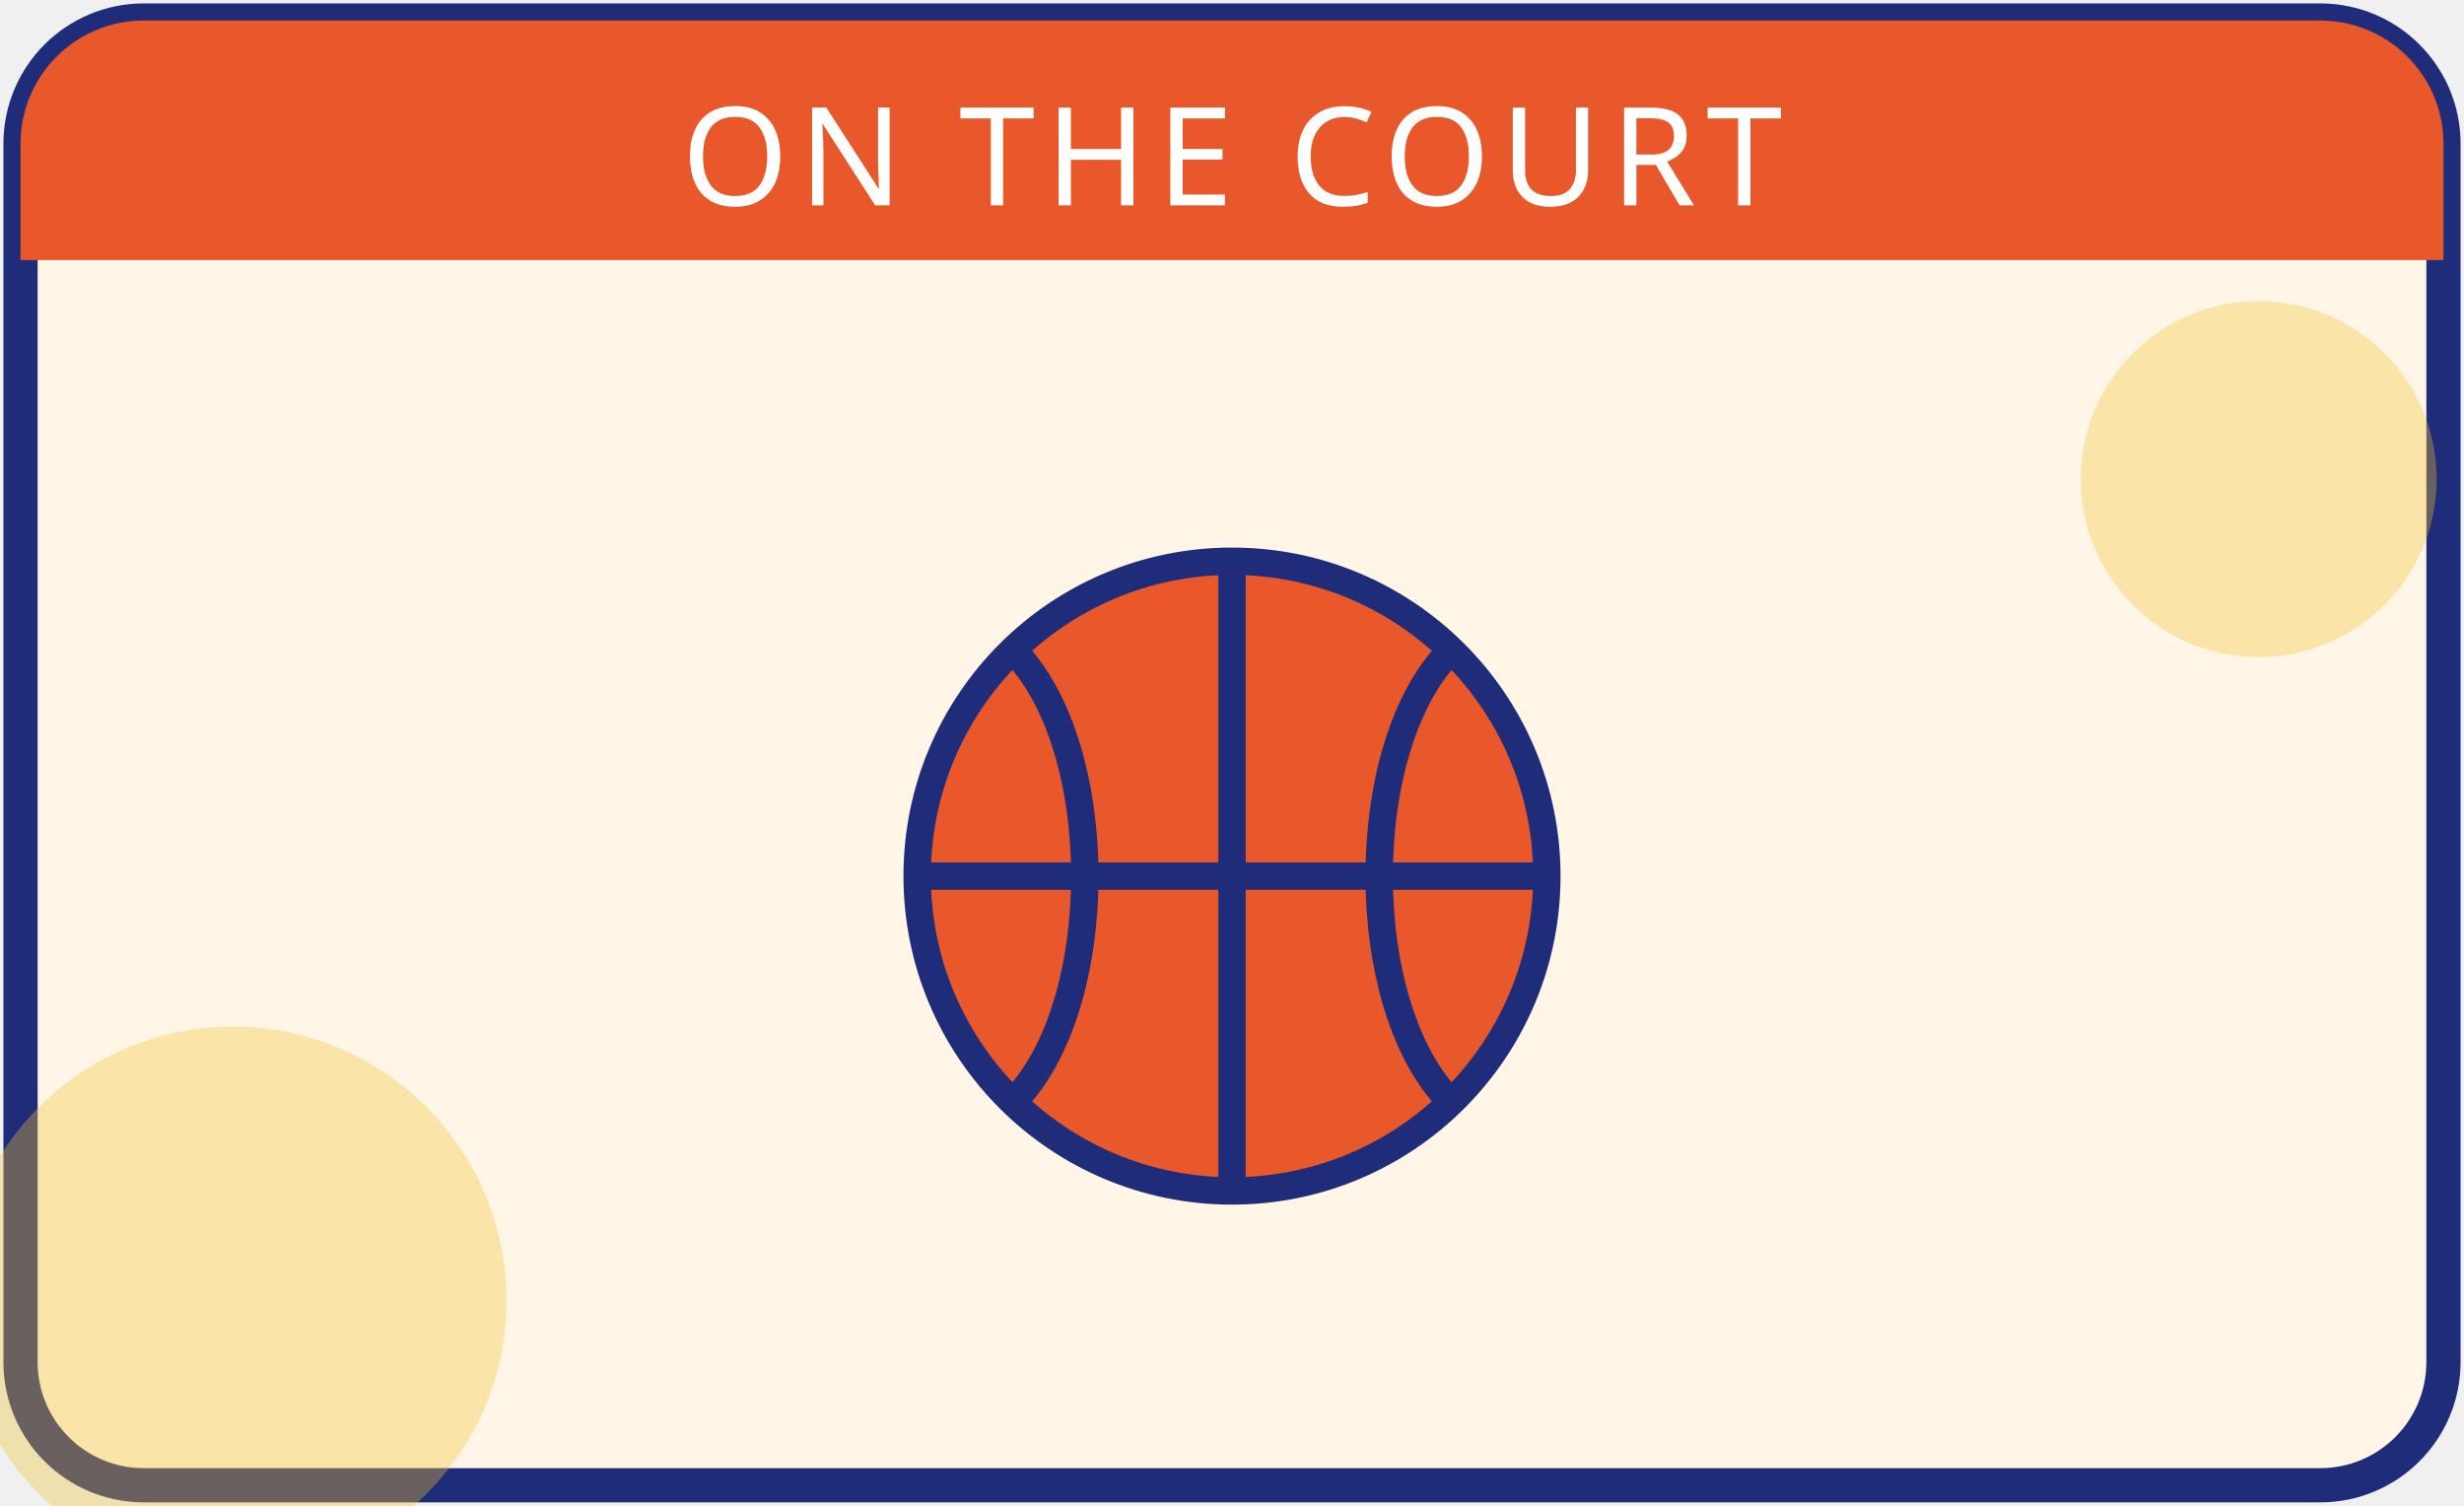
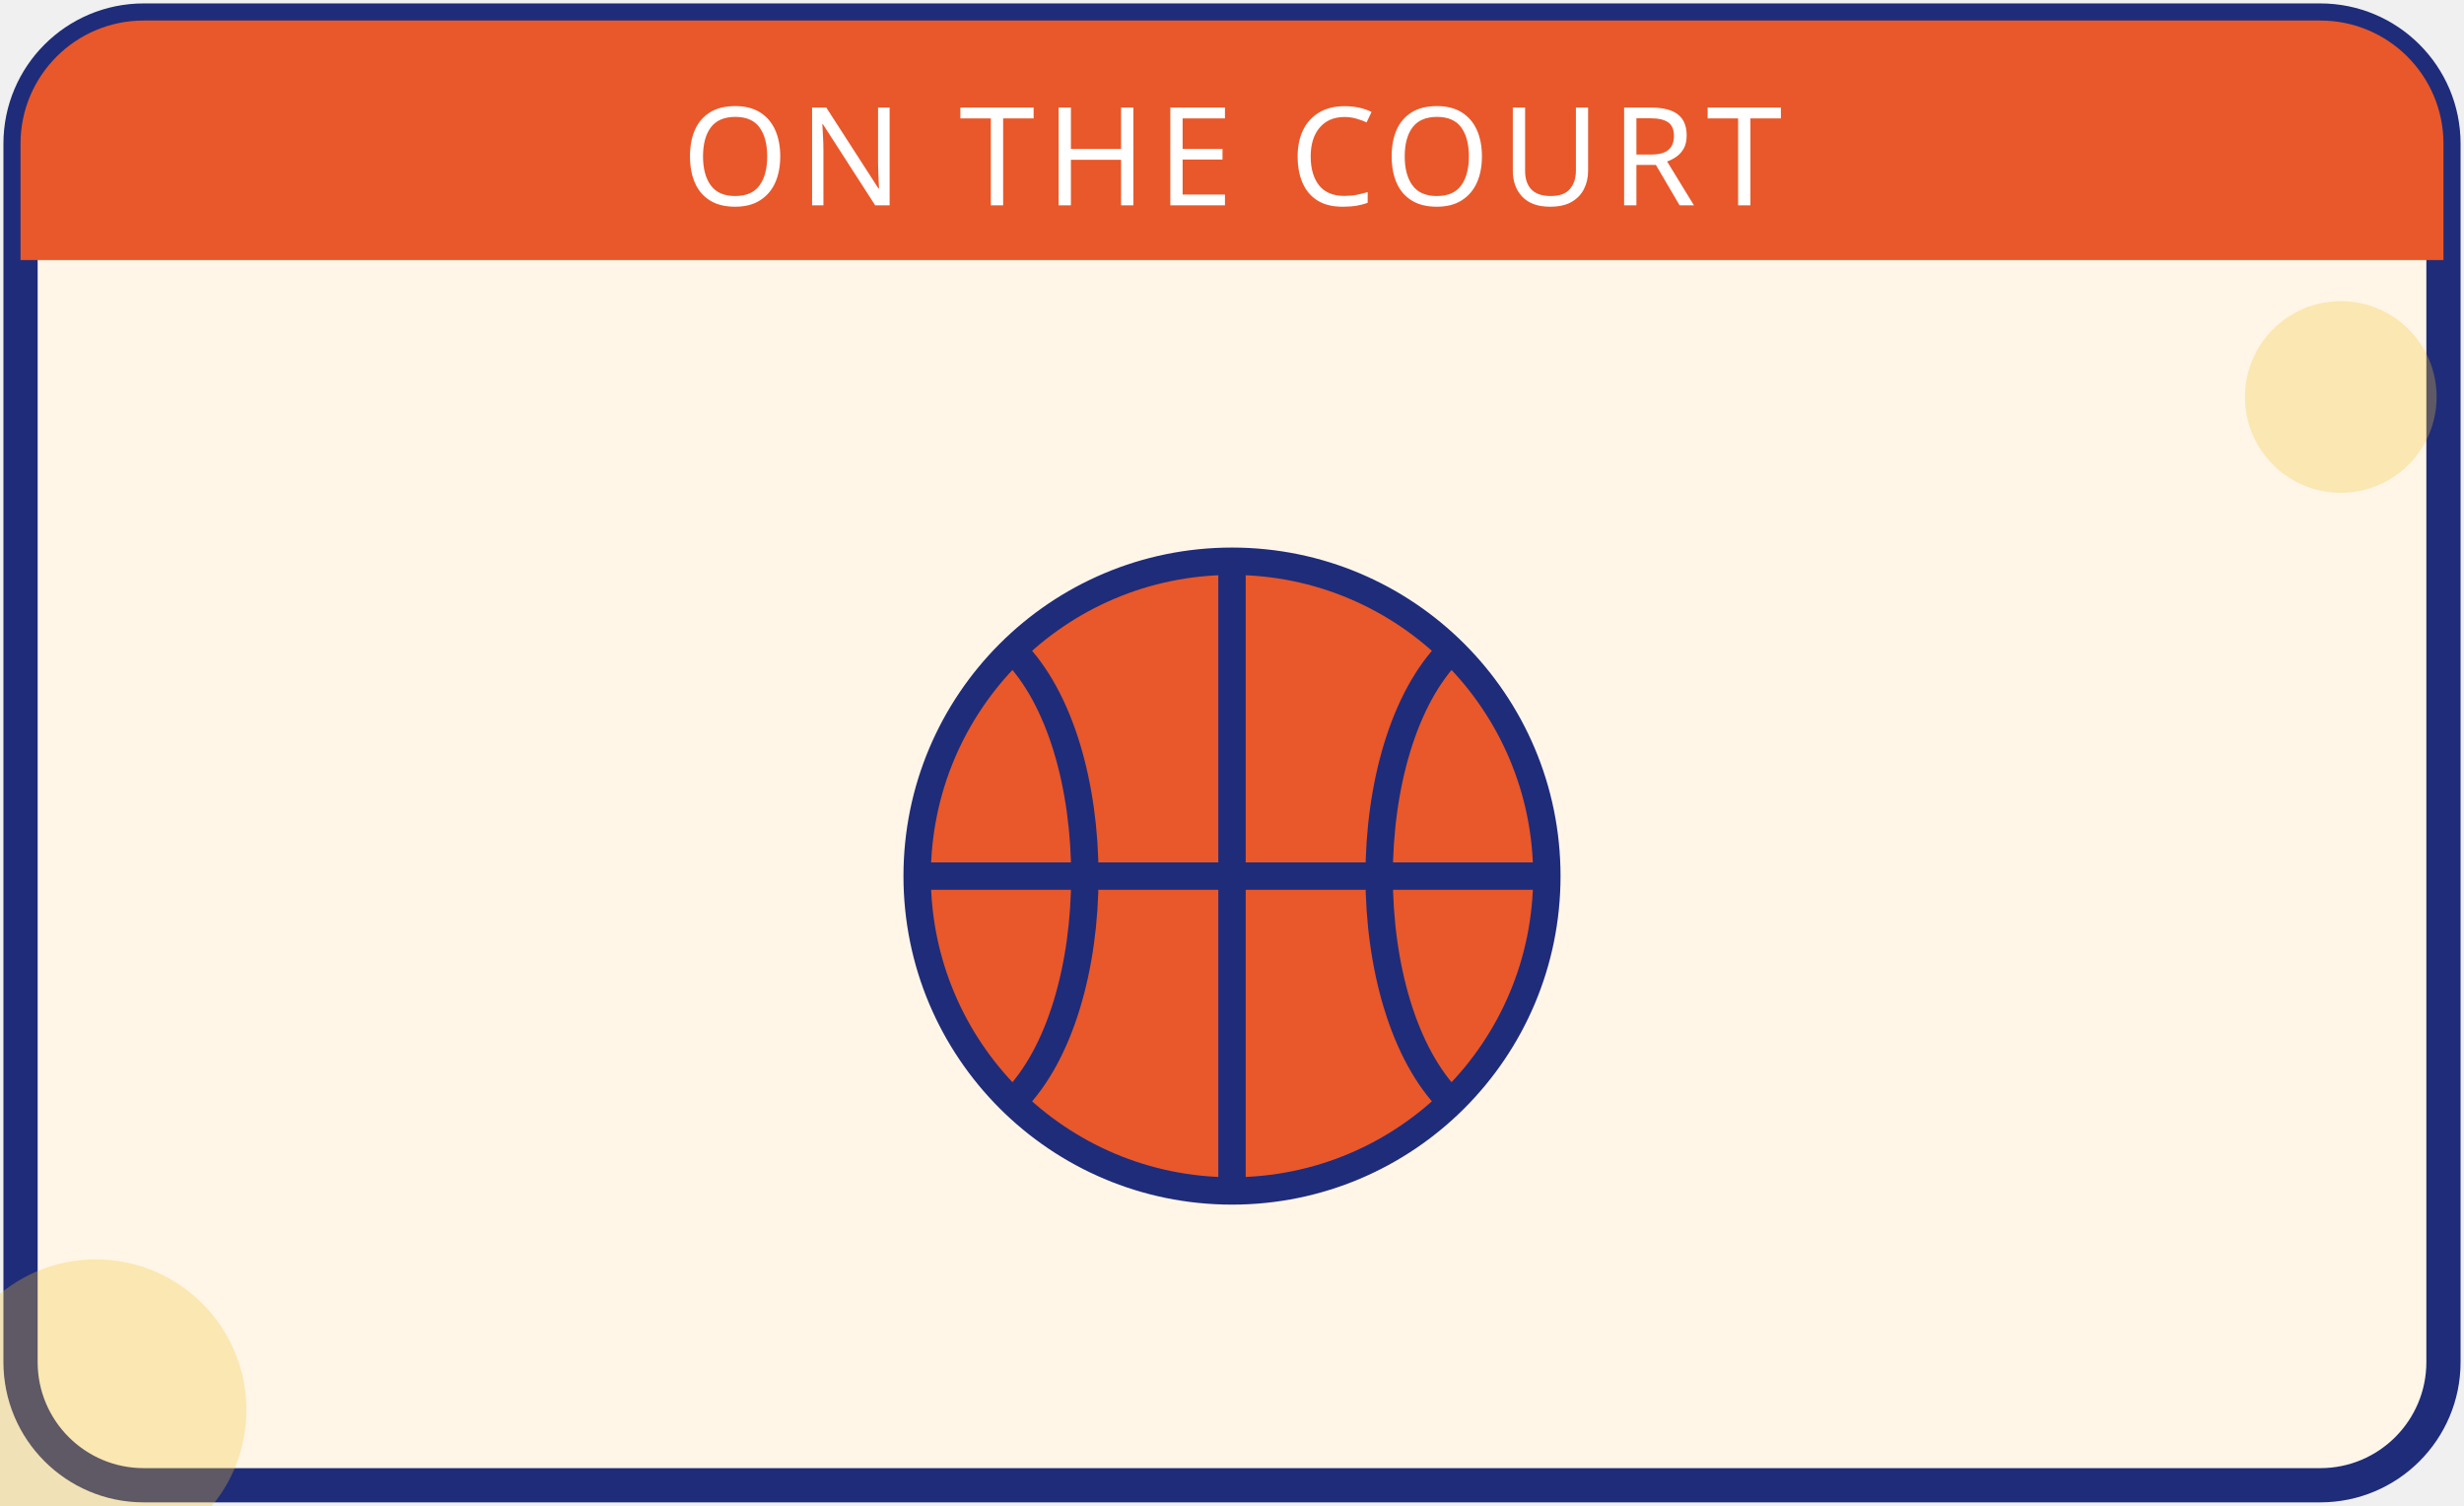
<svg xmlns="http://www.w3.org/2000/svg" viewBox="0 0 360 220" role="img" aria-label="Sports">
  <rect x="3" y="3" width="354" height="214" rx="18" fill="#FFF6E8" stroke="#1F2C7A" stroke-width="5" />
  <path d="M3 21a18 18 0 0 1 18-18h318a18 18 0 0 1 18 18v17H3z" fill="#E8582A" />
  <text x="180" y="30" text-anchor="middle" font-family="Anton,Impact,'Arial Narrow Bold',sans-serif" font-size="20" letter-spacing="1.5" fill="#fff">ON THE COURT</text>
-   <circle cx="34" cy="190" r="40" fill="#F2C230" opacity=".35" />
-   <circle cx="330" cy="70" r="26" fill="#F2C230" opacity=".35" />
+   <circle cx="14" cy="206" r="22" fill="#F2C230" opacity=".3" />
+   <circle cx="342" cy="58" r="14" fill="#F2C230" opacity=".3" />
  <g transform="translate(180 128)">
    <circle r="46" fill="#E8582A" stroke="#1F2C7A" stroke-width="4" />
    <path d="M-46 0H46M0-46V46M-32-33c14 14 14 52 0 66M32-33c-14 14-14 52 0 66" stroke="#1F2C7A" stroke-width="4" fill="none" />
  </g>
</svg>
